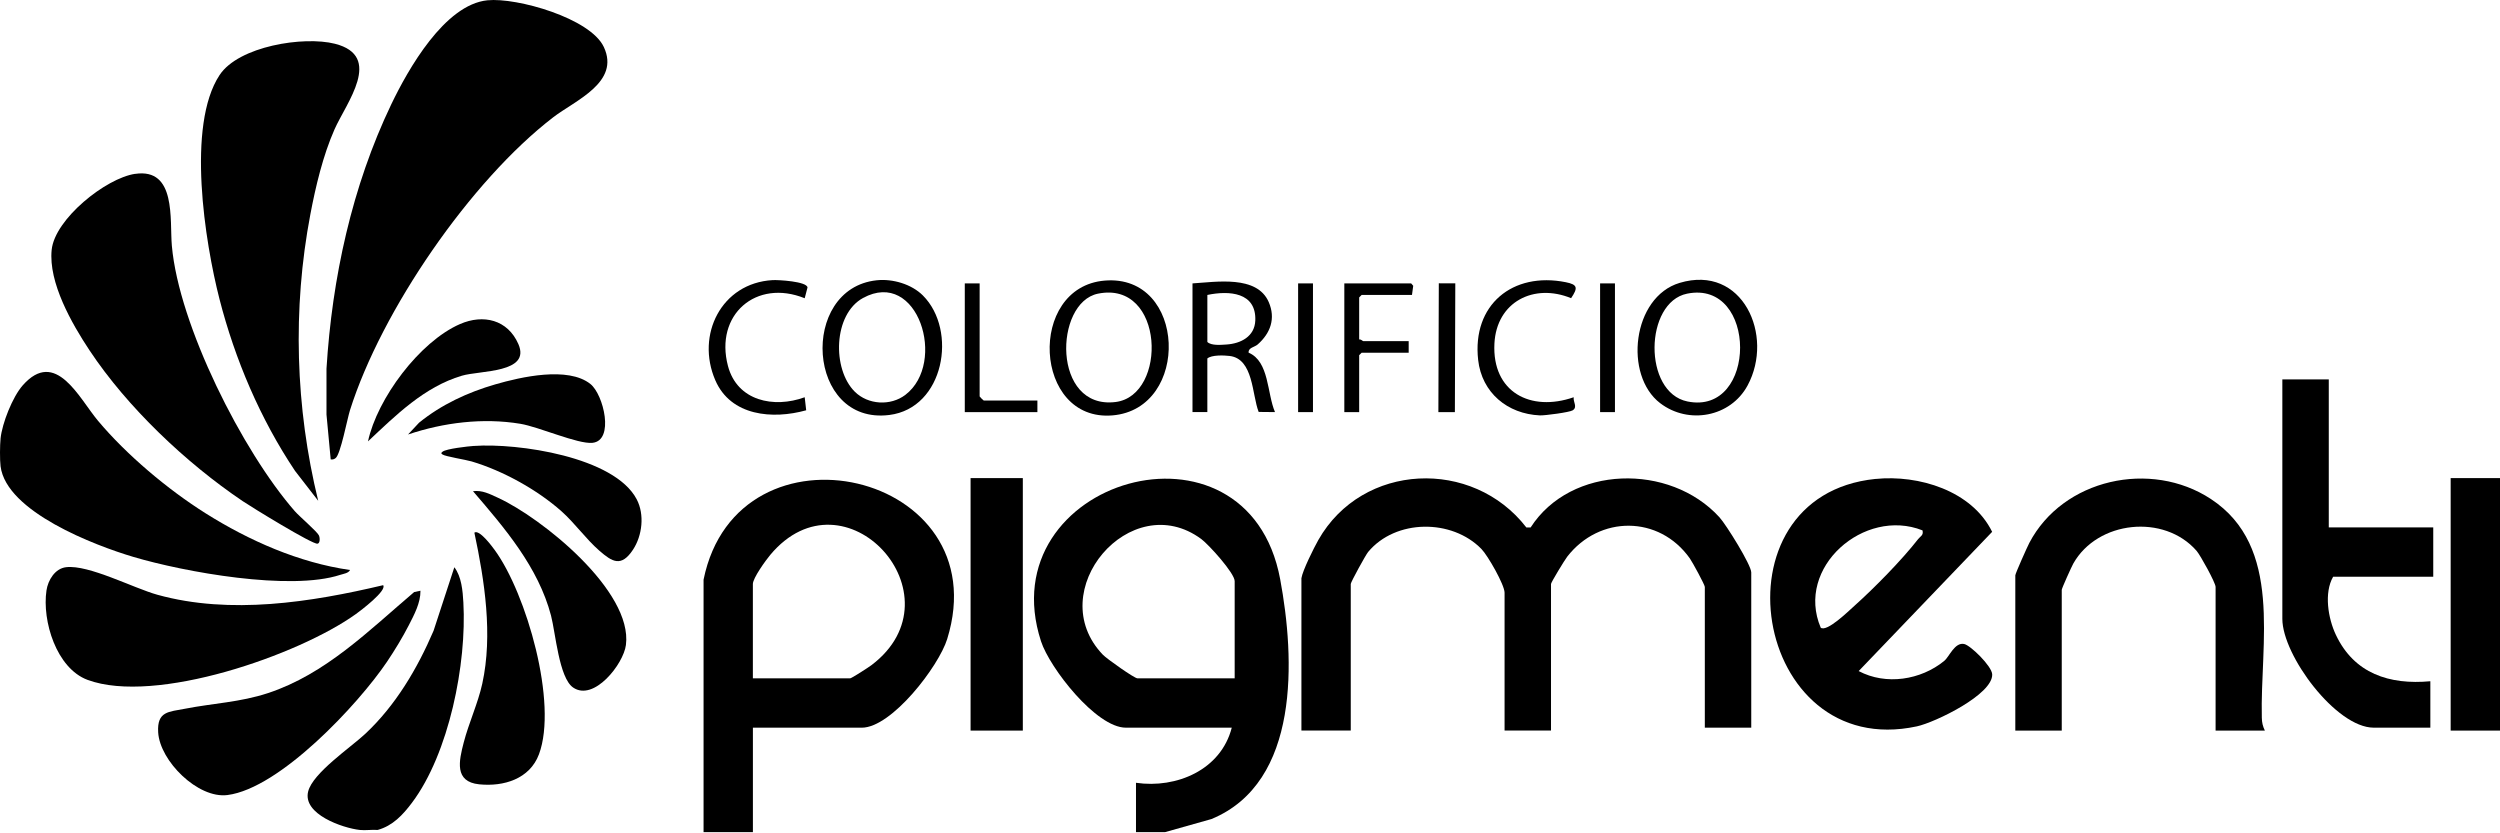
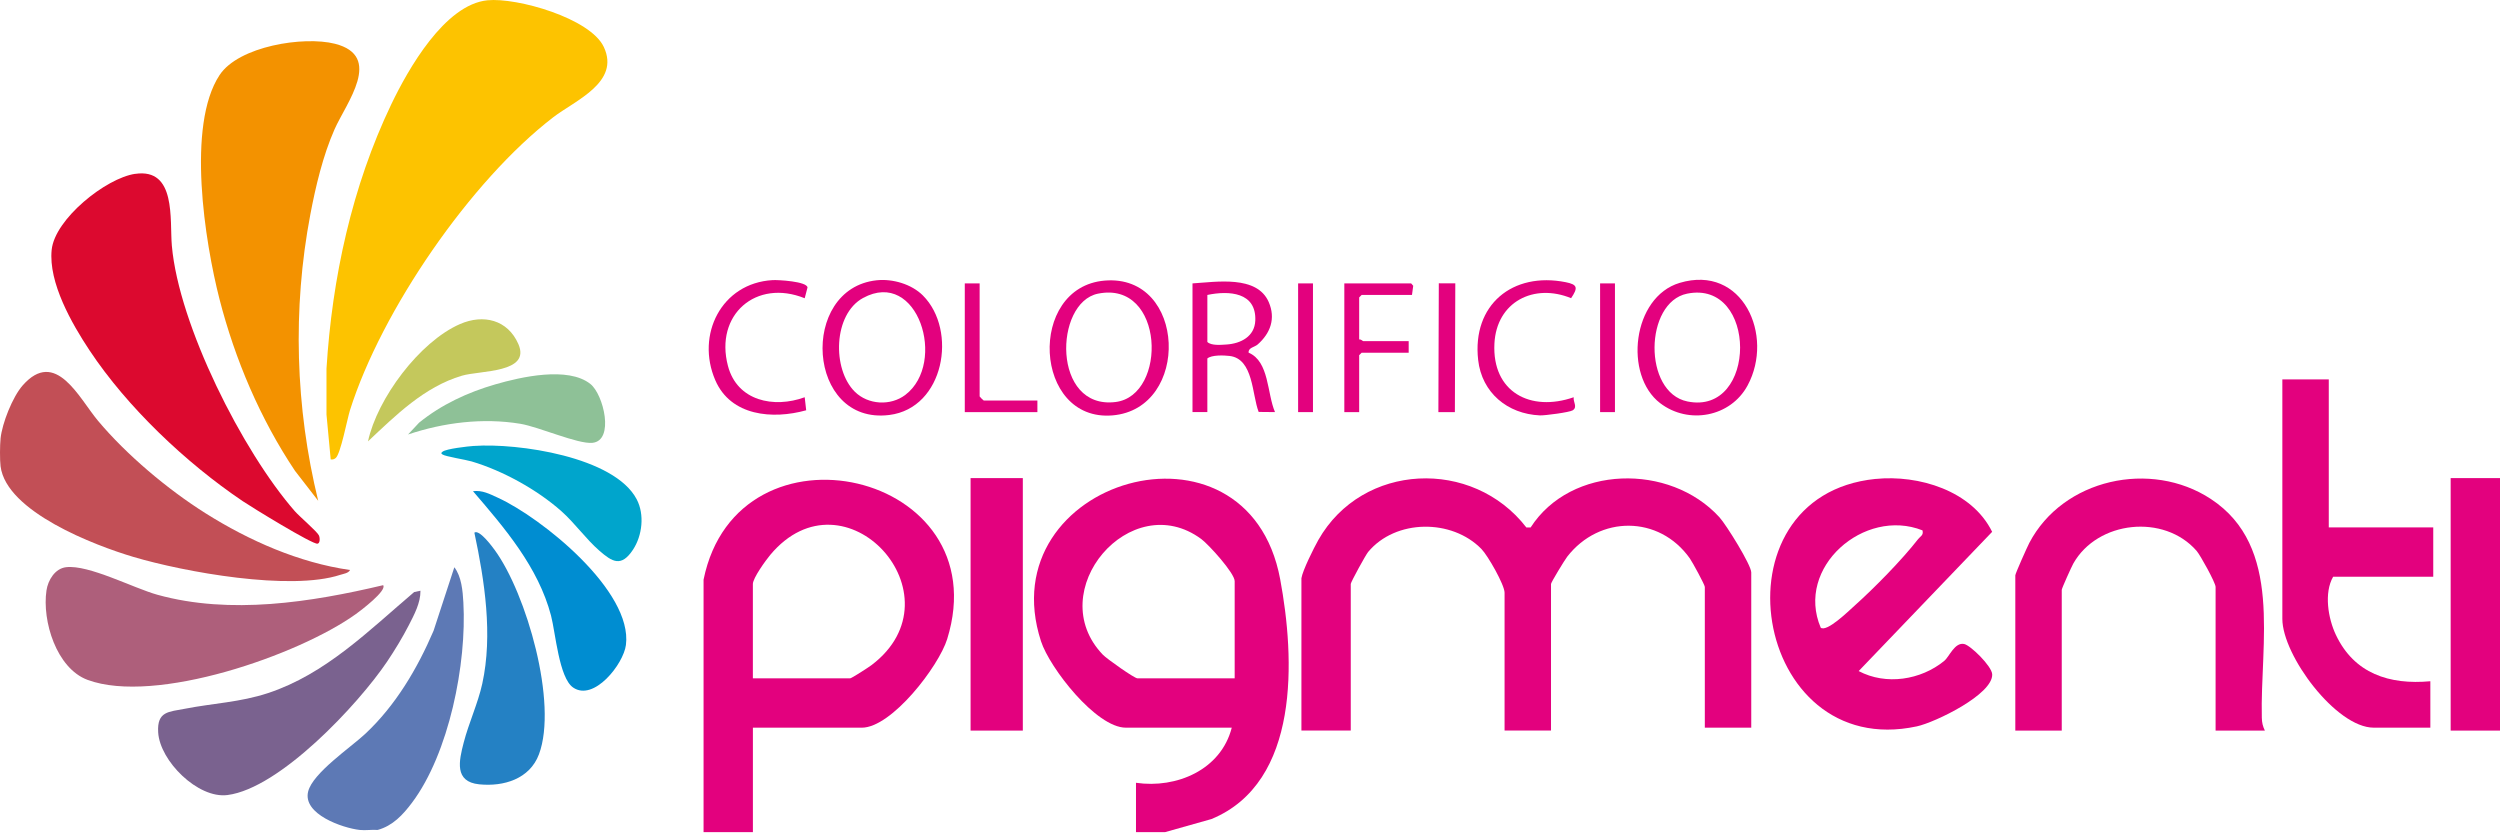
<svg xmlns="http://www.w3.org/2000/svg" id="Livello_2" data-name="Livello 2" viewBox="0 0 1515 504.29">
  <defs>
+     <style>
+       .cls-1 {
+         fill: #e3017e;
+       }

+       .cls-2 {
+         fill: #7a628f;
+       }
+ 
+       .cls-3 {
+         fill: #f39200;
+       }
+ 
+       .cls-4 {
+         fill: #00a5cc;
+       }
+ 
+       .cls-5 {
+         fill: #c4c85c;
+       }
+ 
+       .cls-6 {
+         fill: #ae5f7b;
+       }
+ 
+       .cls-7 {
+         fill: #c24f56;
+       }
+ 
+       .cls-8 {
+         fill: #5d79b5;
+       }
+ 
+       .cls-9 {
+         fill: #8ec197;
+       }
+ 
+       .cls-10 {
+         fill: #2481c4;
+       }
+ 
+       .cls-11 {
+         fill: #dc092f;
+       }
+ 
+       .cls-12 {
+         fill: #fdc300;
+       }
+ 
+       .cls-13 {
+         fill: #008dd1;
+       }
+     </style>
  </defs>
  <g id="Livello_1-2" data-name="Livello 1">
    <g>
      <g>
        <path class="cls-1" d="M669.45,170.04c49.63-4.14,52.18,77.71,4.71,81.69-47.98,4.02-51.79-77.76-4.71-81.69ZM665.38,177.96c-26.68,5.41-27.91,70.45,10.66,65.66,31.62-3.93,29.73-73.85-10.66-65.66Z" />
        <path class="cls-1" d="M722.66,171.74c14.35-.88,39.07-5.11,46.19,11.31,4.32,9.96,1.05,18.86-6.69,25.69-1.93,1.7-5.79,1.89-5.5,4.98,12.57,5.31,11.11,24.75,15.99,36.01l-9.9-.1c-4.1-10.48-3.1-32.17-17.58-33.92-3.58-.43-10.84-.7-13.52,1.52v32.5h-9v-78ZM731.66,178.74v28.5c2.41,2.31,8.14,1.76,11.54,1.54,8.78-.57,17.12-4.88,17.51-14.51.7-17.24-15.9-18.28-29.05-15.53Z" />
        <path class="cls-1" d="M855.66,178.74h-30.5l-1.5,1.5v25.5c.98-.32,2.17,1,2.5,1h27.5v7h-28.5l-1.5,1.5v34.5h-9v-78h40.5l1.25,1.45-.75,5.55Z" />
        <path class="cls-1" d="M593.66,171.74v68.5c0,.18,2.32,2.5,2.5,2.5h32.5v7h-44v-78h9Z" />
        <rect class="cls-1" x="837.76" y="205.72" width="78.06" height="10" transform="translate(663.16 1086.81) rotate(-89.81)" />
        <rect class="cls-1" x="786.66" y="171.74" width="9" height="78" />
        <g>
          <path class="cls-1" d="M1006.07,244.33c-22.14-16.93-16.95-64.28,11.78-72.9,38.16-11.45,57.51,31.95,41.18,62.18-10.33,19.13-35.8,23.84-52.95,10.72ZM1022.38,177.96c-25.81,5.22-26.87,59.81.22,65.33,42.5,8.67,42.65-74.01-.22-65.33Z" />
          <path class="cls-1" d="M953.65,240.73c-.38,3.01,2.5,5.89-.58,7.92-1.83,1.21-16.94,3.21-19.89,3.08-19.66-.88-35.19-13.73-37.42-33.6-3.75-33.41,20.84-53.57,53.11-47.11,7.24,1.45,7.42,3.41,3.22,9.68-22.49-9.25-45.18,2.16-46.47,27.49-1.5,29.44,21.9,41.63,48.03,32.54Z" />
          <rect class="cls-1" x="969.66" y="171.74" width="9" height="78" />
        </g>
        <g>
          <path class="cls-1" d="M559.3,179.09c21.1,21.12,12.96,68.23-20.4,72.39-50.15,6.25-54.75-76.62-7.64-81.63,9.68-1.03,21.12,2.31,28.05,9.24ZM518.01,237.38c8.04,7.95,21.66,8.76,30.67,1.88,25.36-19.38,7.56-76.84-25.68-58.68-18.06,9.86-18.82,43.12-4.98,56.81Z" />
          <path class="cls-1" d="M487.65,180.74c-29.44-11.92-54.68,10-46.51,41.02,5.6,21.26,27.81,25.81,46.51,18.97l.9,7.9c-20.29,5.66-45.67,3.56-55.08-18.21-11.9-27.52,3.7-58.89,34.7-60.67,3.49-.2,20.82.79,21.18,4.46l-1.7,6.52Z" />
        </g>
      </g>
      <g>
        <rect class="cls-1" x="1485.1" y="289.73" width="29.9" height="153.01" />
        <path class="cls-1" d="M788.66,350.4c.74-4.75,7.53-18.34,10.25-23.16,26.7-47.06,93.56-49.72,126.06-7.6h2.59c24.36-37.88,84.36-39.13,114.39-6.21,4.12,4.5,19.31,28.95,19.31,33.45v94.09h-28.14v-85.3c0-1.25-7.46-14.97-9.09-17.29-18.62-26.26-54.8-26.17-74.29-1.04-1.58,2.04-9.83,15.6-9.83,16.55v88.81h-28.14v-83.54c0-4.71-10.08-22.42-14-26.45-17.92-18.43-52.08-18.2-68.69,1.79-1.48,1.78-10.52,18.27-10.52,19.38v88.81h-29.9v-92.33.02Z" />
        <path class="cls-1" d="M1136.51,290.25c26.19-2.67,58.46,7.07,70.73,32.04l-80.88,84.38c16.57,8.76,37.6,5.45,51.85-6.16,3.04-2.48,6.3-11.4,12.05-10.25,3.82.76,16.74,13.35,17.01,18.33.62,12.17-34.56,29.19-45.67,31.59-99.63,21.47-125.75-139.68-25.08-149.95v.02ZM1165.02,321.4c-35.31-14-77.22,22.48-61.64,59.02,3.82,2.67,16.58-9.88,20.37-13.26,12.1-10.83,28.75-27.77,38.66-40.49,1.37-1.76,3.39-2.25,2.62-5.28Z" />
        <path class="cls-1" d="M1372.55,442.73h-29.9v-87.06c0-2.46-9.2-19.2-11.54-21.88-19.66-22.53-60.01-18.34-74.71,7.76-1.02,1.81-6.98,15.02-6.98,15.88v85.3h-28.14v-94.09c0-1.07,7.3-17.38,8.49-19.64,20.37-38.85,73.64-50.47,109.94-26.66,44.07,28.9,29.83,87.44,30.95,132.61.07,2.99.58,5.17,1.86,7.81l.02-.02Z" />
        <path class="cls-1" d="M1411.24,229.93v89.69h63.31v29.9h-60.68c-5.58,9.73-3.1,25.15,1.69,35.24,11.08,23.41,32.38,30.36,57.23,28.07v28.14h-34.29c-22.85,0-55.4-43.86-55.4-65.95v-145.09h28.14Z" />
        <path class="cls-1" d="M706,504.29h-17.59v-29.92c24.55,3.59,51.48-7.81,58.04-33.4h-64.19c-17.97,0-46.15-36.19-51.41-52.36-31.87-98.01,125.11-143.9,144.93-37.65,8.95,47.98,12.26,123.16-41.66,145.39l-28.12,7.93ZM748.21,411.08v-58.92c0-4.8-15.67-22.12-20.23-25.5-42.74-31.6-96.66,31.64-59.6,70.15,2.3,2.39,19.03,14.26,20.91,14.26h58.92Z" />
        <path class="cls-1" d="M426.36,351.28c20.65-101.55,179.11-65.65,147.64,35.97-5.12,16.53-33.61,53.73-51.79,53.73h-65.95v63.31h-29.9v-153.01ZM456.26,411.08h58.92c.84,0,11.24-6.7,13.03-8.07,55.36-42.05-16.34-120.72-61.45-66.73-2.74,3.29-10.52,14.03-10.52,17.62v57.16l.02.02Z" />
        <rect class="cls-1" x="588.17" y="289.73" width="31.66" height="153.01" />
      </g>
      <g>
        <path class="cls-7" d="M.33,265.8c.95-9.26,7.24-25.21,13.41-32.24,20.01-22.74,34.22,7.79,45.58,21.35,17.42,20.78,42.35,41.72,65.29,56.16,26.3,16.55,56.6,29.95,87.5,34.35-.95,1.98-3.96,2.29-5.86,2.92-30.29,9.96-94.5-1.66-125.55-10.89-23.12-6.88-76.85-27.28-80.36-54.89-.49-3.84-.41-12.82,0-16.76h0Z" />
        <path class="cls-8" d="M228.86,502.95c-3.49-.28-7.46.39-10.88,0-10.3-1.17-34.68-9.52-31.24-23.31,2.79-11.21,25.81-26.71,34.6-34.93,18.36-17.16,31.55-39.49,41.4-62.46l12.59-38.5c4.35,5.65,5.08,14.32,5.47,21.31,2.12,37-8.64,91.44-31.15,121.41-5.54,7.37-11.64,13.95-20.79,16.48h0Z" />
        <path class="cls-12" d="M200.4,278.38l-2.55-27.2v-27.72c3.39-54.94,15.44-110.48,39.23-160.18C247.24,42.07,269.44,2.77,295.41.17c17.77-1.78,62.31,10.83,70.5,28.3,10.07,21.45-17.35,32.37-30.66,42.6-50.14,38.54-104.11,117.2-123.17,177.54-1.65,5.21-5.7,26.74-8.7,29-1.01.76-1.72.96-2.98.78h0v-.02Z" />
        <path class="cls-3" d="M192.85,303.51l-14.07-18.17c-21.01-31.39-36.4-67.52-45.79-104.17-8.79-34.33-20.09-105.13.08-135.69,11.56-17.51,50.96-23.75,69.86-18.97,29.6,7.49,6.88,35.86-.19,51.84s-11.5,34.91-14.66,51.53c-10.9,57.35-9.1,117.03,4.75,173.61h0Z" />
        <path class="cls-11" d="M81.9,105.37c25.06-3.71,20.87,27.81,22.24,43.52,4.21,48.06,42.79,124.61,74.51,160.88,2.75,3.15,13.54,12.36,14.61,14.7.67,1.43.8,4.69-.84,5.01-2.98.58-40.17-22.28-45.36-25.8-34.34-23.17-69.9-56.83-92.84-91.42-10.72-16.17-24.93-40.99-22.91-60.86,1.91-18.68,32.81-43.42,50.59-46.06h0v.02Z" />
        <path class="cls-6" d="M232.2,354.63c2.43,3.28-13.68,15.44-16.47,17.44-34.72,24.95-121.64,55.12-162.65,39.94-18.91-7-27.66-35.78-24.91-54.23.93-6.21,5.14-13.27,11.9-14.06,13.71-1.62,40.78,12.67,55.34,16.71,44.18,12.24,93.03,4.55,136.79-5.81h0Z" />
        <path class="cls-2" d="M254.8,357.99c.08,7.38-3.8,14.52-7.1,20.97-3.61,7.08-8.7,15.43-13.15,22.03-17.49,25.93-64.96,76.76-96.74,80.81-17.86,2.27-40.95-20.64-41.96-38.02-.75-12.86,6.42-12.36,16.45-14.32,16.96-3.31,33.19-3.88,50.03-9.42,35.02-11.52,61.25-37.99,88.65-61.25l3.8-.8h0Z" />
        <path class="cls-10" d="M287.46,322.79c3.01-2.17,10.77,8.38,12.4,10.62,19.19,26.38,38.29,92.79,26.75,123.69-5.58,14.93-21.32,19.71-36.21,18.2-15.29-1.55-12.24-14.31-9.39-25.32,3.03-11.75,8.64-23.77,11.25-35.67,6.47-29.51,1.42-62.4-4.79-91.53h0Z" />
        <path class="cls-13" d="M286.61,297.66c5.68-.7,10.06,1.66,14.95,3.89,26.67,12.16,81.97,56.63,77.75,89.32-1.49,11.6-19.45,34.43-32.01,25.76-8.54-5.89-10.65-33.19-13.38-43.59-7.72-29.36-28.05-52.98-47.31-75.41h0v.02Z" />
        <path class="cls-4" d="M287.29,270.24c26.23-1.86,85.03,6.47,98.57,32.38,4.82,9.22,3.39,21.92-2.27,30.5-7.1,10.73-12.5,7.46-20.4.58-8.22-7.17-14.77-16.62-22.99-23.92-14.66-13.02-35.61-24.59-54.43-30.16-3.54-1.05-15.87-2.99-17.59-4.18-1.05-.73-.92-.95,0-1.7,2.26-1.82,15.47-3.26,19.09-3.52v.02h0Z" />
        <path class="cls-9" d="M247.28,263.29l6.67-7.13c13.51-10.99,29.56-18.42,46.25-23.25,15.42-4.47,44-11.02,57.58-.22,8.02,6.37,14.7,34.38,1.2,35.67-8.89.84-32.37-9.68-43.7-11.55-22.63-3.73-46.42-.77-68,6.49h0Z" />
        <path class="cls-5" d="M223,267.48c5.59-25.97,31.26-60.43,55.77-71.1,14.16-6.17,28.9-2.65,35.36,12.12,7.74,17.68-23.17,15.89-34.23,19.18-22.78,6.75-40.11,24.03-56.91,39.81h0Z" />
      </g>
    </g>
  </g>
</svg>
